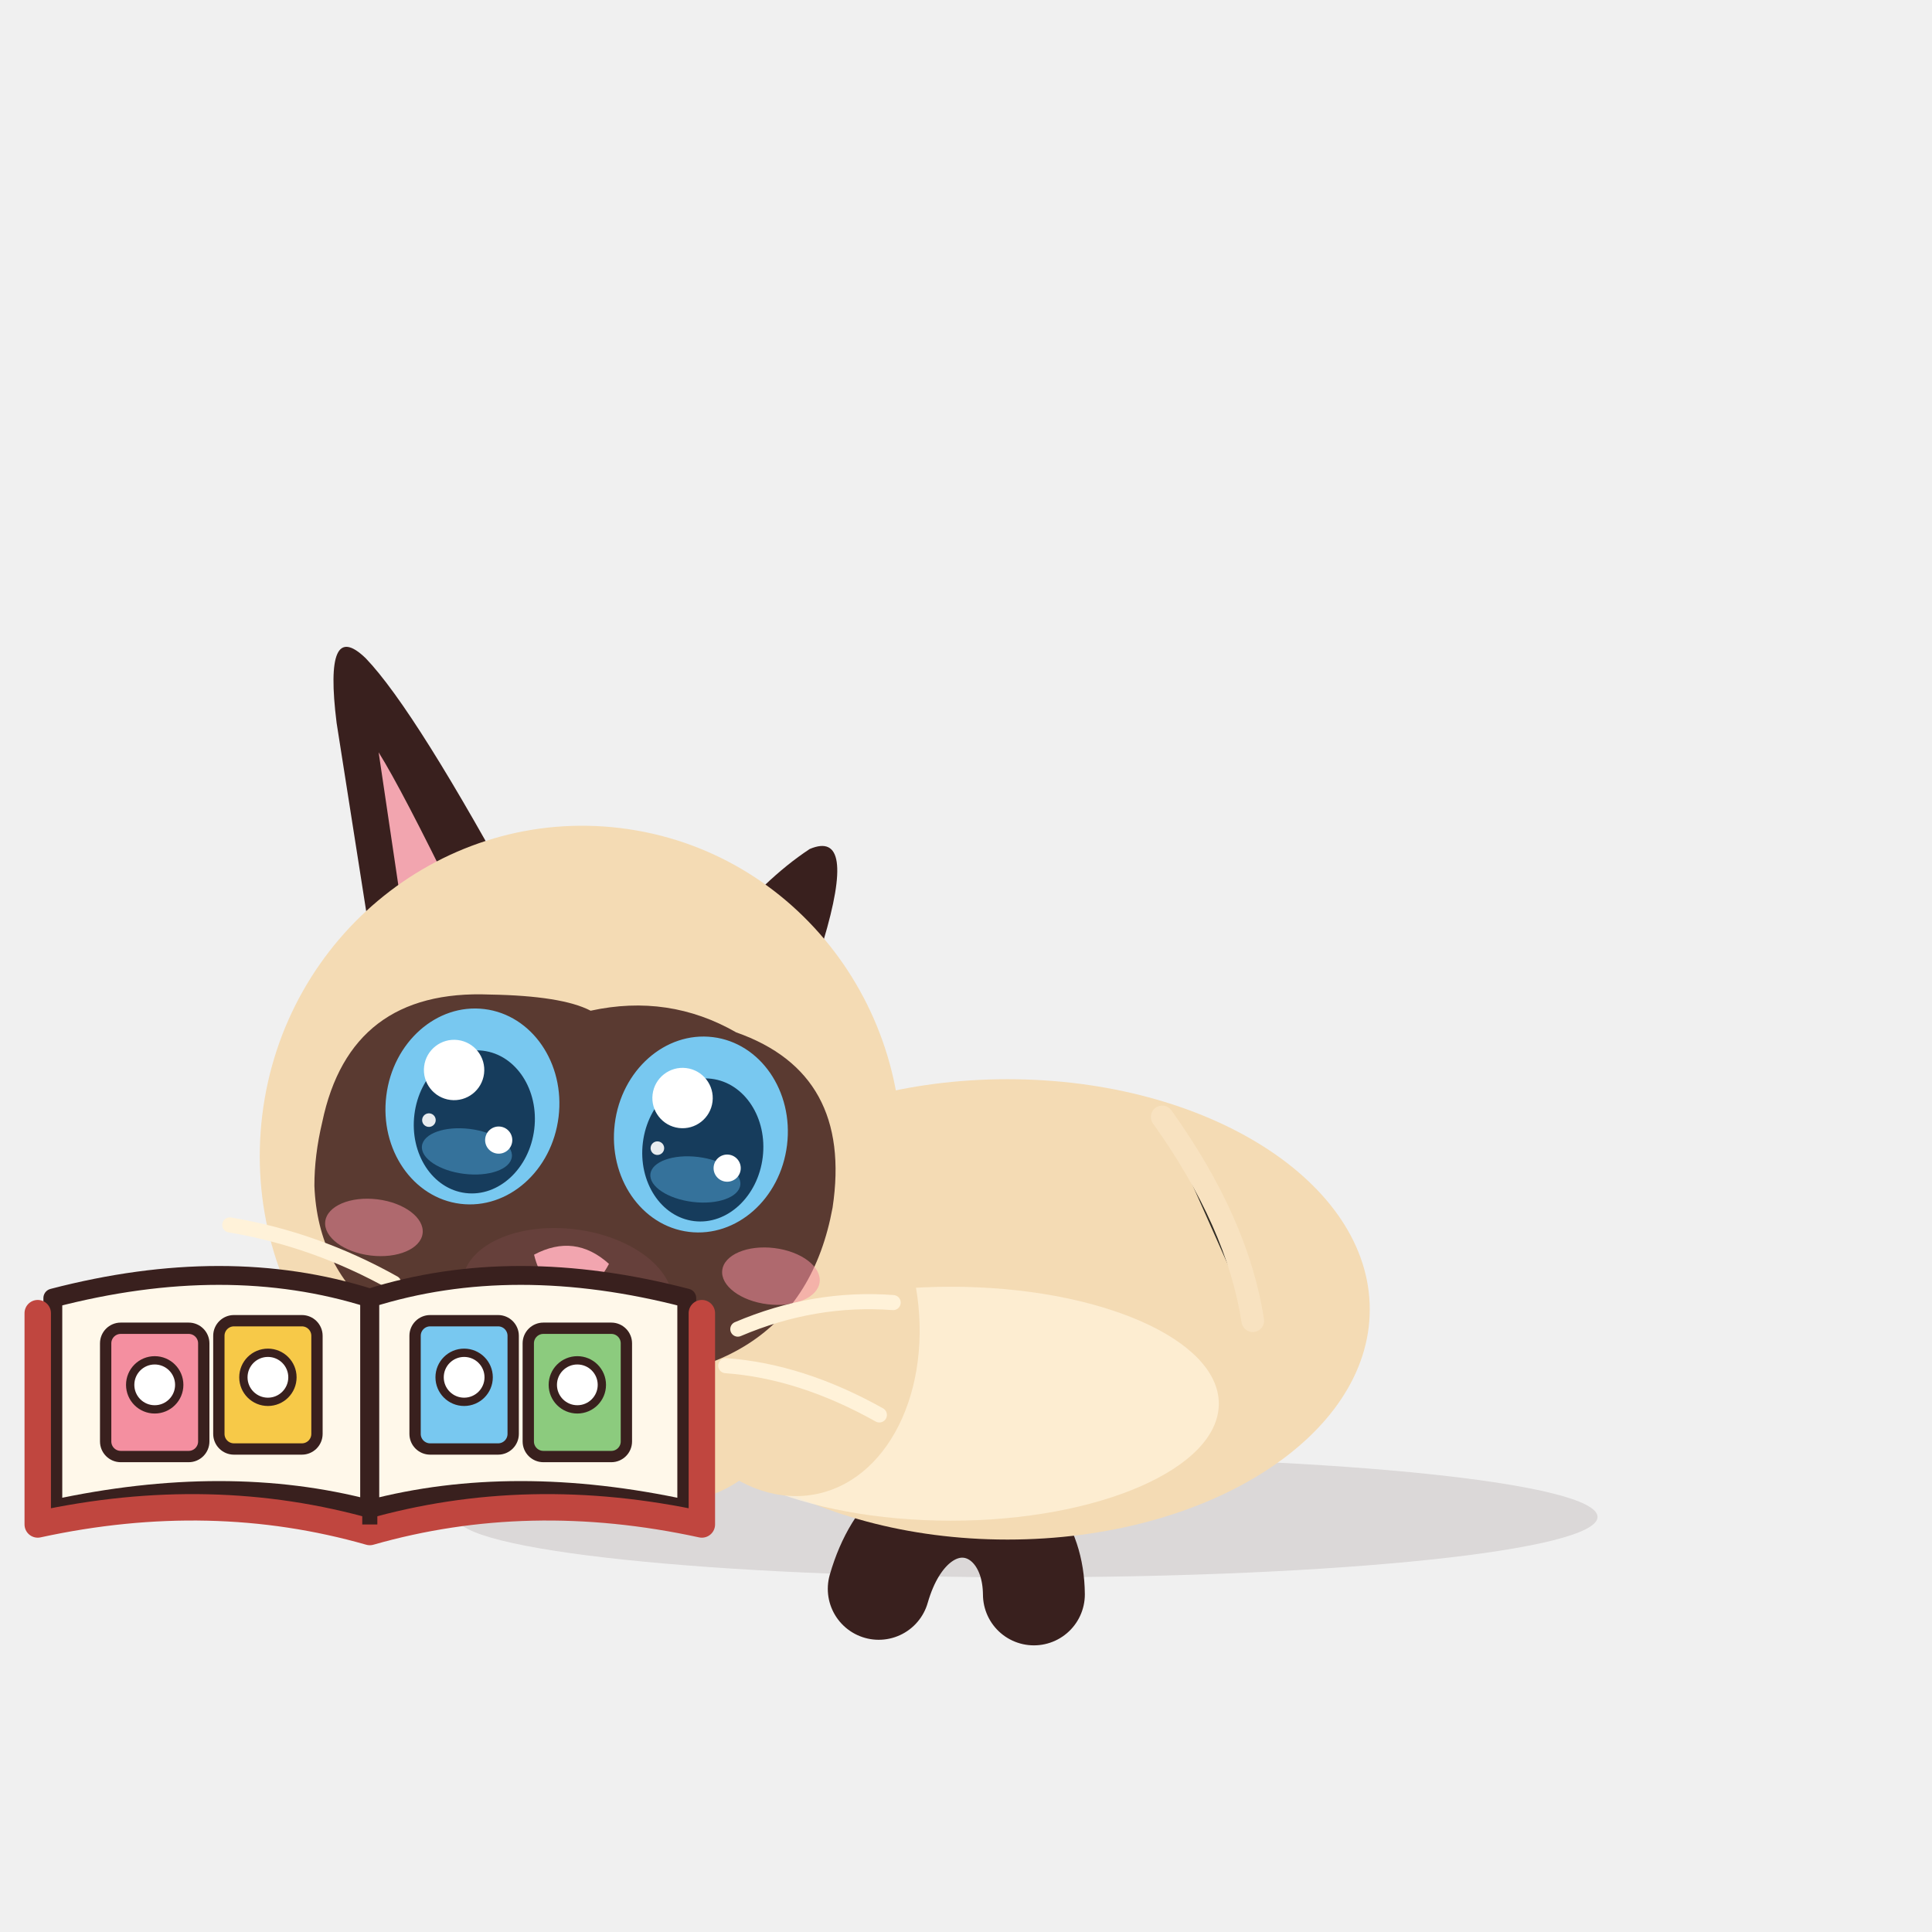
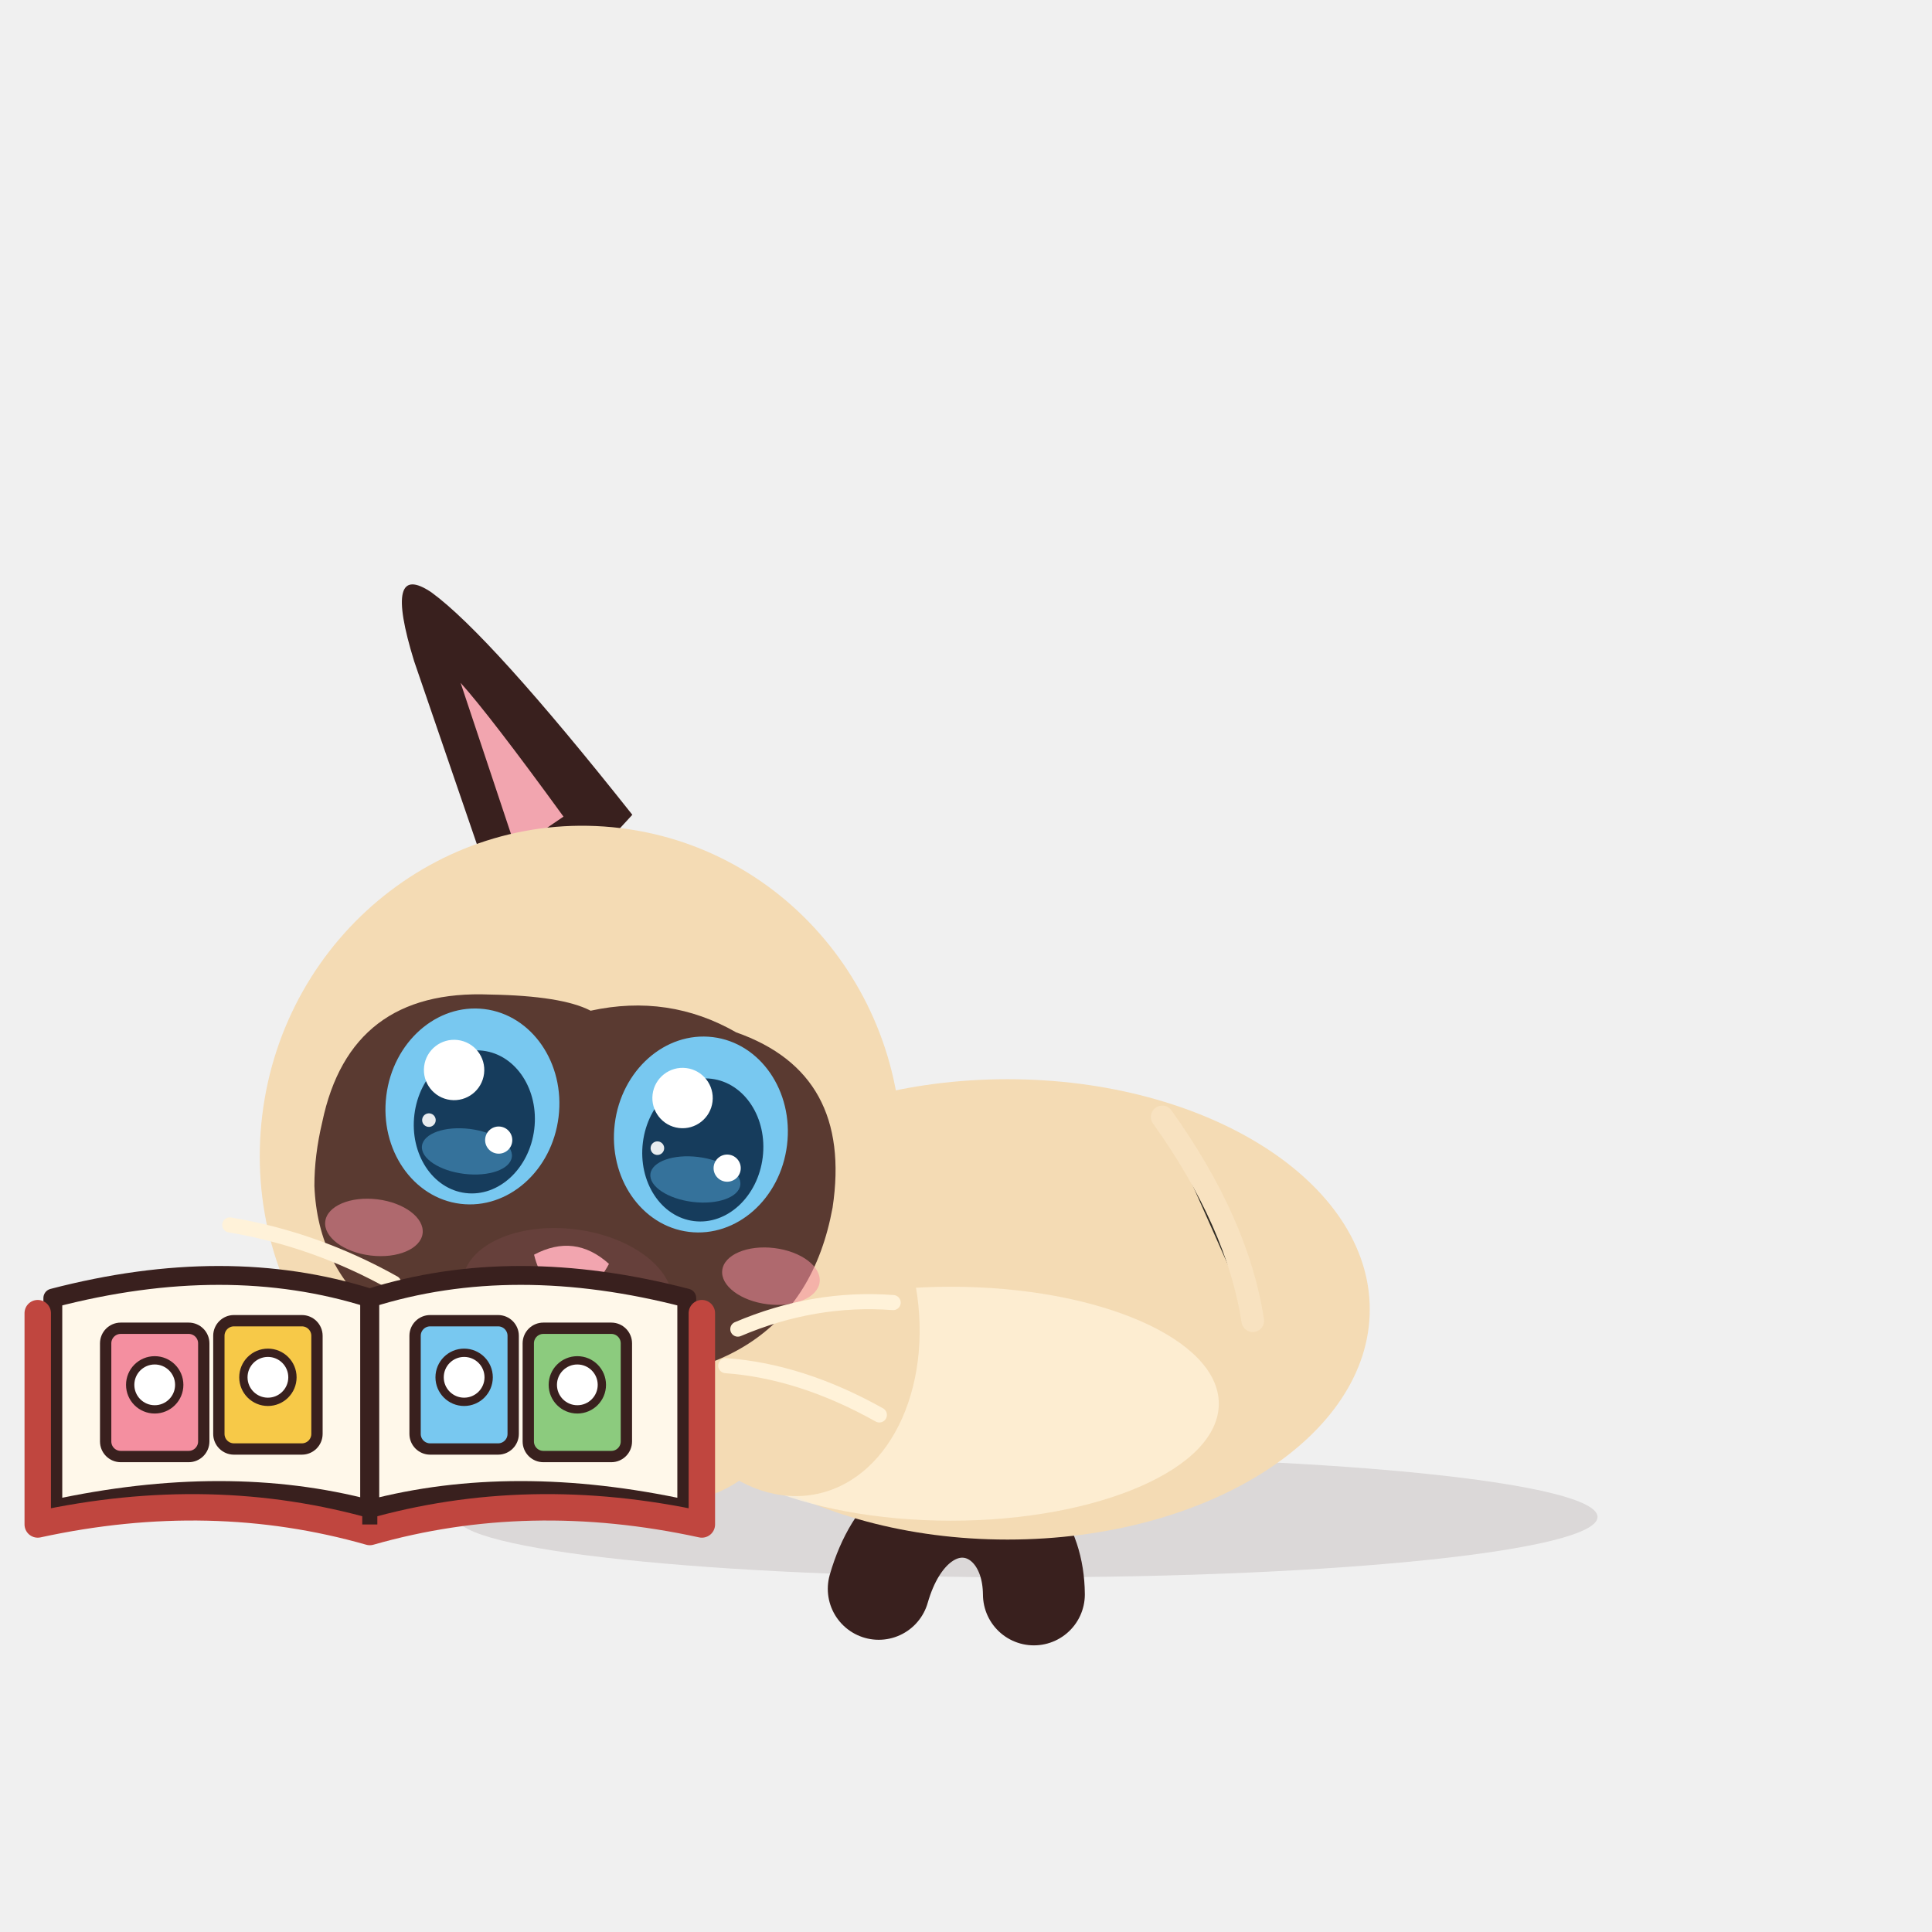
<svg xmlns="http://www.w3.org/2000/svg" viewBox="0 0 512 512" width="512" height="512" role="img" aria-label="Azami · Dort">
  <style>
*{animation-fill-mode:both}
- #character{transform-box:view-box;transform-origin:255px 402px}#core{transform-box:view-box;transform-origin:268px 330px}#neck{transform-box:view-box;transform-origin:196px 300px}#head{transform-box:view-box;transform-origin:178px 290px}#ear-left{transform-box:view-box;transform-origin:112px 170px}#ear-right{transform-box:view-box;transform-origin:231px 170px}#tail{transform-box:view-box;transform-origin:339px 296px}#tail-tip{transform-box:view-box;transform-origin:377px 214px}#eye-l{transform-box:view-box;transform-origin:146px 211px}#eye-r{transform-box:view-box;transform-origin:207px 211px}#pupils-l{transform-box:view-box;transform-origin:146px 211px}#pupils-r{transform-box:view-box;transform-origin:207px 211px}#mouth-open{transform-box:view-box;transform-origin:177px 262px}#blush{transform-box:view-box;transform-origin:177px 245px}#whiskers{transform-box:view-box;transform-origin:177px 262px}#front-near{transform-box:view-box;transform-origin:211px 312px}#front-far{transform-box:view-box;transform-origin:210px 312px}#back-near{transform-box:view-box;transform-origin:324px 316px}#back-far{transform-box:view-box;transform-origin:320px 316px}#Xz0{transform-box:view-box;transform-origin:280px 232px}#Xz1{transform-box:view-box;transform-origin:330px 178px}#Xz2{transform-box:view-box;transform-origin:392px 112px}#Xpage{transform-box:view-box;transform-origin:98px 372px}#Xnew{transform-box:view-box;transform-origin:50px 286px}#Xalbum{transform-box:view-box;transform-origin:98px 400px}#Xsp1{transform-box:view-box;transform-origin:20px 262px}#Xsp2{transform-box:view-box;transform-origin:90px 246px}#Xsp3{transform-box:view-box;transform-origin:58px 228px}
- #Xnew{opacity:0}#Xpage{opacity:0}#Xsp1{opacity:0}#Xsp2{opacity:0}#Xsp3{opacity:0}#Xz0{opacity:0}#Xz1{opacity:0}#Xz2{opacity:0}#eyes-blink{opacity:0}#eyes-happy{opacity:0}#mouth-open{opacity:0}#character{transform:translate(0px,50px) rotate(0deg) scale(1,1)}#front-near{transform:translate(-6px,-6px) rotate(84deg) scale(1,1)}#front-far{transform:translate(-2px,-10px) rotate(80deg) scale(1,1)}#back-near{transform:translate(-4px,-8px) rotate(78deg) scale(1,1)}#back-far{transform:translate(0px,-10px) rotate(74deg) scale(1,1)}#head{transform:translate(6px,16px) rotate(7deg) scale(1,1)}#neck{transform:translate(0px,8px) rotate(4deg) scale(1,1)}#tail{transform:translate(0px,6px) rotate(68deg) scale(1,1)}#tail-tip{transform:translate(0px,0px) rotate(-40deg) scale(1,1)}#ear-left{transform:translate(0px,0px) rotate(-8deg) scale(1,1)}#ear-right{transform:translate(0px,0px) rotate(6deg) scale(1,1)}#eye-l{transform:translate(0px,0px) rotate(0deg) scale(1,1)}#eye-r{transform:translate(0px,0px) rotate(0deg) scale(1,1)}#eyes-blink{transform:translate(0px,0px) rotate(0deg) scale(1,1)}#ground-shadow{transform:translate(0px,0px) rotate(0deg) scale(1.08,1)}
- #character{animation:k-character 6.0s infinite}
+ #character{transform-box:view-box;transform-origin:255px 402px}#core{transform-box:view-box;transform-origin:268px 330px}#neck{transform-box:view-box;transform-origin:196px 300px}#head{transform-box:view-box;transform-origin:178px 290px}#ear-left{transform-box:view-box;transform-origin:112px 170px}#ear-right{transform-box:view-box;transform-origin:231px 170px}#tail{transform-box:view-box;transform-origin:339px 296px}#tail-tip{transform-box:view-box;transform-origin:377px 214px}#eye-l{transform-box:view-box;transform-origin:146px 211px}#eye-r{transform-box:view-box;transform-origin:207px 211px}#pupils-l{transform-box:view-box;transform-origin:146px 211px}#pupils-r{transform-box:view-box;transform-origin:207px 211px}#mouth-open{transform-box:view-box;transform-origin:177px 262px}#blush{transform-box:view-box;transform-origin:177px 245px}#whiskers{transform-box:view-box;transform-origin:177px 262px}#front-near{transform-box:view-box;transform-origin:211px 312px}#front-far{transform-box:view-box;transform-origin:210px 312px}#back-near{transform-box:view-box;transform-origin:324px 316px}#back-far{transform-box:view-box;transform-origin:320px 316px}#ground-shadow{transform-box:view-box;transform-origin:252px 402px}#Xz0{transform-box:view-box;transform-origin:232px 214px}#Xz1{transform-box:view-box;transform-origin:214px 150px}#Xz2{transform-box:view-box;transform-origin:184px 74px}#Xpage{transform-box:view-box;transform-origin:98px 372px}#Xnew{transform-box:view-box;transform-origin:50px 286px}#Xalbum{transform-box:view-box;transform-origin:98px 400px}#Xsp1{transform-box:view-box;transform-origin:20px 262px}#Xsp2{transform-box:view-box;transform-origin:90px 246px}#Xsp3{transform-box:view-box;transform-origin:58px 228px}
+ #Xnew{opacity:0}#Xpage{opacity:0}#Xsp1{opacity:0}#Xsp2{opacity:0}#Xsp3{opacity:0}#Xz0{opacity:0}#Xz1{opacity:0}#Xz2{opacity:0}#eyes-blink{opacity:0}#eyes-happy{opacity:0}#mouth-open{opacity:0}#character{transform:translate(0px,50px) rotate(0deg) scale(1,1)}#front-near{transform:translate(-6px,-6px) rotate(84deg) scale(1,1)}#front-far{transform:translate(-2px,-10px) rotate(80deg) scale(1,1)}#back-near{transform:translate(-4px,-8px) rotate(78deg) scale(1,1)}#back-far{transform:translate(0px,-10px) rotate(74deg) scale(1,1)}#head{transform:translate(6px,16px) rotate(7deg) scale(1,1)}#neck{transform:translate(0px,8px) rotate(4deg) scale(1,1)}#tail{transform:translate(0px,6px) rotate(68deg) scale(1,1)}#tail-tip{transform:translate(0px,0px) rotate(-40deg) scale(1,1)}#ear-left{transform:translate(0px,0px) rotate(-18deg) scale(1,1)}#ear-right{transform:translate(0px,0px) rotate(16deg) scale(1,1)}#eye-l{transform:translate(0px,0px) rotate(0deg) scale(1,1)}#eye-r{transform:translate(0px,0px) rotate(0deg) scale(1,1)}#eyes-blink{transform:translate(0px,0px) rotate(0deg) scale(1,1)}#ground-shadow{transform:translate(0px,0px) rotate(0deg) scale(1.08,1)}
+ #character{animation:k-character 6.0s infinite both}
@keyframes k-character{0.0%{transform:translate(0px,50px) rotate(0deg) scale(1,1);opacity:1;animation-timing-function:linear}100.0%{transform:translate(0px,50px) rotate(0deg) scale(1,1);opacity:1;animation-timing-function:linear}}
- #front-near{animation:k-front-near 6.0s infinite}
+ #front-near{animation:k-front-near 6.0s infinite both}
@keyframes k-front-near{0.0%{transform:translate(-6px,-6px) rotate(84deg) scale(1,1);opacity:1;animation-timing-function:linear}100.0%{transform:translate(-6px,-6px) rotate(84deg) scale(1,1);opacity:1;animation-timing-function:linear}}
- #front-far{animation:k-front-far 6.0s infinite}
+ #front-far{animation:k-front-far 6.0s infinite both}
@keyframes k-front-far{0.0%{transform:translate(-2px,-10px) rotate(80deg) scale(1,1);opacity:1;animation-timing-function:linear}100.0%{transform:translate(-2px,-10px) rotate(80deg) scale(1,1);opacity:1;animation-timing-function:linear}}
- #back-near{animation:k-back-near 6.0s infinite}
+ #back-near{animation:k-back-near 6.0s infinite both}
@keyframes k-back-near{0.0%{transform:translate(-4px,-8px) rotate(78deg) scale(1,1);opacity:1;animation-timing-function:linear}100.0%{transform:translate(-4px,-8px) rotate(78deg) scale(1,1);opacity:1;animation-timing-function:linear}}
- #back-far{animation:k-back-far 6.0s infinite}
+ #back-far{animation:k-back-far 6.0s infinite both}
@keyframes k-back-far{0.0%{transform:translate(0px,-10px) rotate(74deg) scale(1,1);opacity:1;animation-timing-function:linear}100.0%{transform:translate(0px,-10px) rotate(74deg) scale(1,1);opacity:1;animation-timing-function:linear}}
- #head{animation:k-head 6.0s infinite}
+ #head{animation:k-head 6.0s infinite both}
@keyframes k-head{0.0%{transform:translate(6px,16px) rotate(7deg) scale(1,1);opacity:1;animation-timing-function:linear}100.0%{transform:translate(6px,16px) rotate(7deg) scale(1,1);opacity:1;animation-timing-function:linear}}
- #neck{animation:k-neck 6.0s infinite}
+ #neck{animation:k-neck 6.0s infinite both}
@keyframes k-neck{0.0%{transform:translate(0px,8px) rotate(4deg) scale(1,1);opacity:1;animation-timing-function:linear}100.0%{transform:translate(0px,8px) rotate(4deg) scale(1,1);opacity:1;animation-timing-function:linear}}
- #tail{animation:k-tail 6.0s infinite}
+ #tail{animation:k-tail 6.0s infinite both}
@keyframes k-tail{0.0%{transform:translate(0px,6px) rotate(68deg) scale(1,1);opacity:1;animation-timing-function:linear}100.0%{transform:translate(0px,6px) rotate(68deg) scale(1,1);opacity:1;animation-timing-function:linear}}
- #tail-tip{animation:k-tail-tip 6.0s infinite}
+ #tail-tip{animation:k-tail-tip 6.0s infinite both}
@keyframes k-tail-tip{0.0%{transform:translate(0px,0px) rotate(-40deg) scale(1,1);opacity:1;animation-timing-function:linear}33.333%{transform:translate(0px,0px) rotate(-40deg) scale(1,1);opacity:1;animation-timing-function:cubic-bezier(.45,0,.55,1)}41.667%{transform:translate(0px,0px) rotate(-58deg) scale(1,1);opacity:1;animation-timing-function:cubic-bezier(.45,0,.55,1)}51.667%{transform:translate(0px,0px) rotate(-40deg) scale(1,1);opacity:1;animation-timing-function:cubic-bezier(.45,0,.55,1)}100.0%{transform:translate(0px,0px) rotate(-40deg) scale(1,1);opacity:1;animation-timing-function:linear}}
- #ear-left{animation:k-ear-left 6.0s infinite}
- @keyframes k-ear-left{0.0%{transform:translate(0px,0px) rotate(-8deg) scale(1,1);opacity:1;animation-timing-function:linear}100.0%{transform:translate(0px,0px) rotate(-8deg) scale(1,1);opacity:1;animation-timing-function:linear}}
- #ear-right{animation:k-ear-right 6.0s infinite}
- @keyframes k-ear-right{0.0%{transform:translate(0px,0px) rotate(6deg) scale(1,1);opacity:1;animation-timing-function:linear}60.0%{transform:translate(0px,0px) rotate(6deg) scale(1,1);opacity:1;animation-timing-function:cubic-bezier(.5,0,.75,0)}61.667%{transform:translate(0px,0px) rotate(18deg) scale(1,1);opacity:1;animation-timing-function:cubic-bezier(.34,1.56,.64,1)}64.167%{transform:translate(0px,0px) rotate(4deg) scale(1,1);opacity:1;animation-timing-function:cubic-bezier(.2,.8,.3,1)}66.667%{transform:translate(0px,0px) rotate(6deg) scale(1,1);opacity:1;animation-timing-function:linear}100.0%{transform:translate(0px,0px) rotate(6deg) scale(1,1);opacity:1;animation-timing-function:linear}}
- #eye-l{animation:k-eye-l 6.0s infinite}
+ #ear-left{animation:k-ear-left 6.0s infinite both}
+ @keyframes k-ear-left{0.0%{transform:translate(0px,0px) rotate(-18deg) scale(1,1);opacity:1;animation-timing-function:linear}100.0%{transform:translate(0px,0px) rotate(-18deg) scale(1,1);opacity:1;animation-timing-function:linear}}
+ #ear-right{animation:k-ear-right 6.0s infinite both}
+ @keyframes k-ear-right{0.0%{transform:translate(0px,0px) rotate(16deg) scale(1,1);opacity:1;animation-timing-function:linear}60.0%{transform:translate(0px,0px) rotate(16deg) scale(1,1);opacity:1;animation-timing-function:cubic-bezier(.5,0,.75,0)}61.667%{transform:translate(0px,0px) rotate(28deg) scale(1,1);opacity:1;animation-timing-function:cubic-bezier(.34,1.56,.64,1)}64.167%{transform:translate(0px,0px) rotate(14deg) scale(1,1);opacity:1;animation-timing-function:cubic-bezier(.2,.8,.3,1)}66.667%{transform:translate(0px,0px) rotate(16deg) scale(1,1);opacity:1;animation-timing-function:linear}100.0%{transform:translate(0px,0px) rotate(16deg) scale(1,1);opacity:1;animation-timing-function:linear}}
+ #eye-l{animation:k-eye-l 6.0s infinite both}
@keyframes k-eye-l{0.0%{transform:translate(0px,0px) rotate(0deg) scale(1,1);opacity:0;animation-timing-function:linear}100.0%{transform:translate(0px,0px) rotate(0deg) scale(1,1);opacity:0;animation-timing-function:linear}}
- #eye-r{animation:k-eye-r 6.0s infinite}
+ #eye-r{animation:k-eye-r 6.0s infinite both}
@keyframes k-eye-r{0.0%{transform:translate(0px,0px) rotate(0deg) scale(1,1);opacity:0;animation-timing-function:linear}100.0%{transform:translate(0px,0px) rotate(0deg) scale(1,1);opacity:0;animation-timing-function:linear}}
- #eyes-blink{animation:k-eyes-blink 6.0s infinite}
+ #eyes-blink{animation:k-eyes-blink 6.0s infinite both}
@keyframes k-eyes-blink{0.0%{transform:translate(0px,0px) rotate(0deg) scale(1,1);opacity:1;animation-timing-function:linear}100.0%{transform:translate(0px,0px) rotate(0deg) scale(1,1);opacity:1;animation-timing-function:linear}}
- #ground-shadow{animation:k-ground-shadow 6.0s infinite}
+ #ground-shadow{animation:k-ground-shadow 6.0s infinite both}
@keyframes k-ground-shadow{0.0%{transform:translate(0px,0px) rotate(0deg) scale(1.08,1);opacity:1;animation-timing-function:linear}100.0%{transform:translate(0px,0px) rotate(0deg) scale(1.08,1);opacity:1;animation-timing-function:linear}}
- #Xz0{animation:k-Xz0 6.0s infinite}
- @keyframes k-Xz0{0.0%{transform:translate(0px,14px) rotate(-8deg) scale(0.5,0.5);opacity:0;animation-timing-function:steps(1,end)}2.5%{transform:translate(0px,0px) rotate(-4deg) scale(0.8,0.8);opacity:1;animation-timing-function:cubic-bezier(.2,.8,.3,1)}33.333%{transform:translate(10px,-26px) rotate(6deg) scale(1.05,1.05);opacity:1;animation-timing-function:cubic-bezier(.45,0,.55,1)}48.333%{transform:translate(16px,-44px) rotate(10deg) scale(1.15,1.15);opacity:0;animation-timing-function:linear}100.0%{transform:translate(0px,0px) rotate(0deg) scale(1,1);opacity:0;animation-timing-function:linear}}
- #Xz1{animation:k-Xz1 6.0s infinite}
- @keyframes k-Xz1{0.0%{transform:translate(0px,0px) rotate(0deg) scale(1,1);opacity:0;animation-timing-function:linear}23.333%{transform:translate(0px,14px) rotate(-8deg) scale(0.5,0.5);opacity:0;animation-timing-function:steps(1,end)}25.833%{transform:translate(0px,0px) rotate(-4deg) scale(0.8,0.8);opacity:1;animation-timing-function:cubic-bezier(.2,.8,.3,1)}56.667%{transform:translate(10px,-26px) rotate(6deg) scale(1.05,1.05);opacity:1;animation-timing-function:cubic-bezier(.45,0,.55,1)}71.667%{transform:translate(16px,-44px) rotate(10deg) scale(1.15,1.15);opacity:0;animation-timing-function:linear}100.0%{transform:translate(0px,0px) rotate(0deg) scale(1,1);opacity:0;animation-timing-function:linear}}
- #Xz2{animation:k-Xz2 6.0s infinite}
- @keyframes k-Xz2{0.0%{transform:translate(0px,0px) rotate(0deg) scale(1,1);opacity:0;animation-timing-function:linear}46.667%{transform:translate(0px,14px) rotate(-8deg) scale(0.5,0.5);opacity:0;animation-timing-function:steps(1,end)}49.167%{transform:translate(0px,0px) rotate(-4deg) scale(0.8,0.8);opacity:1;animation-timing-function:cubic-bezier(.2,.8,.3,1)}80.0%{transform:translate(10px,-26px) rotate(6deg) scale(1.05,1.05);opacity:1;animation-timing-function:cubic-bezier(.45,0,.55,1)}95.0%{transform:translate(16px,-44px) rotate(10deg) scale(1.15,1.15);opacity:0;animation-timing-function:linear}100.0%{transform:translate(0px,0px) rotate(0deg) scale(1,1);opacity:0;animation-timing-function:linear}}
- #core{animation:c-core 3.0s infinite}
+ #Xz0{animation:k-Xz0 6.0s infinite both}
+ @keyframes k-Xz0{0.0%{transform:translate(-36px,104px) rotate(-8deg) scale(0.3,0.3);opacity:0;animation-timing-function:steps(1,end)}2.0%{transform:translate(-28.8px,83.2px) rotate(-6deg) scale(0.45,0.45);opacity:1;animation-timing-function:cubic-bezier(.2,.8,.3,1)}26.667%{transform:translate(0px,0px) rotate(4deg) scale(1,1);opacity:1;animation-timing-function:cubic-bezier(.45,0,.55,1)}43.333%{transform:translate(-6px,-18px) rotate(8deg) scale(1.1,1.1);opacity:0;animation-timing-function:linear}100.0%{transform:translate(0px,0px) rotate(0deg) scale(1,1);opacity:0;animation-timing-function:linear}}
+ #Xz1{animation:k-Xz1 6.0s infinite both}
+ @keyframes k-Xz1{0.0%{transform:translate(0px,0px) rotate(0deg) scale(1,1);opacity:0;animation-timing-function:linear}23.333%{transform:translate(-18px,168px) rotate(-8deg) scale(0.3,0.3);opacity:0;animation-timing-function:steps(1,end)}25.333%{transform:translate(-14.4px,134.4px) rotate(-6deg) scale(0.45,0.45);opacity:1;animation-timing-function:cubic-bezier(.2,.8,.3,1)}50.0%{transform:translate(0px,0px) rotate(4deg) scale(1,1);opacity:1;animation-timing-function:cubic-bezier(.45,0,.55,1)}66.667%{transform:translate(-6px,-18px) rotate(8deg) scale(1.1,1.1);opacity:0;animation-timing-function:linear}100.0%{transform:translate(0px,0px) rotate(0deg) scale(1,1);opacity:0;animation-timing-function:linear}}
+ #Xz2{animation:k-Xz2 6.0s infinite both}
+ @keyframes k-Xz2{0.0%{transform:translate(0px,0px) rotate(0deg) scale(1,1);opacity:0;animation-timing-function:linear}46.667%{transform:translate(12px,244px) rotate(-8deg) scale(0.3,0.3);opacity:0;animation-timing-function:steps(1,end)}48.667%{transform:translate(9.6px,195.2px) rotate(-6deg) scale(0.45,0.45);opacity:1;animation-timing-function:cubic-bezier(.2,.8,.3,1)}73.333%{transform:translate(0px,0px) rotate(4deg) scale(1,1);opacity:1;animation-timing-function:cubic-bezier(.45,0,.55,1)}90.0%{transform:translate(-6px,-18px) rotate(8deg) scale(1.1,1.1);opacity:0;animation-timing-function:linear}100.0%{transform:translate(0px,0px) rotate(0deg) scale(1,1);opacity:0;animation-timing-function:linear}}
+ #core{animation:c-core 3.0s infinite both}
@keyframes c-core{0.0%{transform:translate(0px,0px) rotate(0deg) scale(1,1);opacity:1;animation-timing-function:cubic-bezier(.45,0,.55,1)}46.667%{transform:translate(0px,-2.5px) rotate(0deg) scale(1.02,1.045);opacity:1;animation-timing-function:cubic-bezier(.45,0,.55,1)}100.0%{transform:translate(0px,0px) rotate(0deg) scale(1,1);opacity:1;animation-timing-function:cubic-bezier(.45,0,.55,1)}}
- #whiskers{animation:c-whiskers 3.0s infinite}
+ #whiskers{animation:c-whiskers 3.0s infinite both}
@keyframes c-whiskers{0.0%{transform:translate(0px,0px) rotate(0deg) scale(1,1);opacity:1;animation-timing-function:cubic-bezier(.45,0,.55,1)}46.667%{transform:translate(0px,-1.5px) rotate(0deg) scale(1,1);opacity:1;animation-timing-function:cubic-bezier(.45,0,.55,1)}100.0%{transform:translate(0px,0px) rotate(0deg) scale(1,1);opacity:1;animation-timing-function:cubic-bezier(.45,0,.55,1)}}
@media(prefers-reduced-motion:reduce){*{animation:none!important}}
</style>
  <g id="ground-shadow">
    <ellipse cx="252" cy="402" rx="140" ry="16" fill="#39201E" opacity=".12" />
  </g>
  <g id="character">
    <g id="tail">
      <path d="M334 302 C363 286 384 250 377 212" stroke="#39201E" stroke-width="27" stroke-linecap="round" fill="none" />
      <path d="M336 302 C365 279 379 251 374 226" stroke="#6B403A" stroke-width="4" stroke-linecap="round" fill="none" opacity=".28" />
      <g id="tail-tip">
        <path d="M377 213 C370 180 401 171 414 195" stroke="#39201E" stroke-width="27" stroke-linecap="round" fill="none" />
      </g>
    </g>
    <g id="back-far">
      <path d="M320 313 Q314 343 322 376" stroke="#DFC49F" stroke-width="26" fill="none" stroke-linecap="round" />
      <ellipse cx="324" cy="384" rx="19" ry="14" fill="#39201E" />
    </g>
    <g id="front-far">
      <path d="M210 309 Q198 344 205 377" stroke="#E6CCA7" stroke-width="27" fill="none" stroke-linecap="round" />
      <ellipse cx="205" cy="385" rx="19" ry="13" fill="#39201E" />
    </g>
    <g id="core">
      <ellipse cx="267" cy="297" rx="96" ry="61" fill="#F4DBB4" />
      <ellipse cx="252" cy="322" rx="71" ry="31" fill="#FFF2D9" opacity=".78" />
      <ellipse cx="206" cy="296" rx="37" ry="51" transform="rotate(-12 206 296)" fill="#F4DBB4" />
      <path d="M308 246 Q328 274 332 300" stroke="#F9E4C3" stroke-width="6" opacity=".8" stroke-linecap="round" />
    </g>
    <g id="back-near">
      <path d="M324 313 Q332 342 335 377" stroke="#F4DBB4" stroke-width="29" fill="none" stroke-linecap="round" />
      <ellipse cx="337" cy="384" rx="21" ry="15" fill="#39201E" />
    </g>
    <g id="neck">
      <ellipse cx="196" cy="276" rx="39" ry="51" transform="rotate(-10 196 276)" fill="#F4DBB4" />
    </g>
    <g id="head">
      <g id="ear-left">
        <path d="M130 178 Q102 124 89 110 Q78 99 81 127 L92 206Z" fill="#39201E" />
        <path d="M112 175 Q98 145 92 135 L98 181Z" fill="#F2A5AF" />
      </g>
      <g id="ear-right">
        <path d="M206 177 Q219 129 239 108 Q250 100 248 131 L253 196Z" fill="#39201E" />
        <path d="M220 174 Q235 146 241 133 L242 176Z" fill="#F2A5AF" />
      </g>
      <ellipse cx="176" cy="220" rx="85" ry="87" fill="#F4DBB4" />
      <path d="M107 220 Q110 184 147 181 Q166 179 174 182 Q194 175 213 183 Q245 190 244 226 Q241 276 179 280 Q114 280 107 237 Q106 229 107 220Z" fill="#5A3A31" />
      <g id="blush">
        <ellipse cx="124" cy="246" rx="13" ry="7.5" fill="#F48FA0" opacity=".55" />
        <ellipse cx="230" cy="246" rx="13" ry="7.5" fill="#F48FA0" opacity=".55" />
      </g>
      <g id="eye-l">
        <g transform="translate(146 211)">
          <g id="pupils-l">
            <ellipse rx="23" ry="26" fill="#78C8F0" />
            <ellipse cx="1" cy="4" rx="16" ry="19" fill="#163C5C" />
            <ellipse cx="0" cy="12" rx="12" ry="6" fill="#4E9FCF" opacity=".55" />
            <circle cx="-6" cy="-9" r="8" fill="#FFFFFF" />
            <circle cx="8" cy="8" r="3.6" fill="#FFFFFF" />
            <circle cx="-11" cy="5" r="1.8" fill="#FFFFFF" opacity=".9" />
          </g>
        </g>
      </g>
      <g id="eye-r">
        <g transform="translate(207 211)">
          <g id="pupils-r">
            <ellipse rx="23" ry="26" fill="#78C8F0" />
            <ellipse cx="1" cy="4" rx="16" ry="19" fill="#163C5C" />
            <ellipse cx="0" cy="12" rx="12" ry="6" fill="#4E9FCF" opacity=".55" />
            <circle cx="-6" cy="-9" r="8" fill="#FFFFFF" />
            <circle cx="8" cy="8" r="3.6" fill="#FFFFFF" />
            <circle cx="-11" cy="5" r="1.8" fill="#FFFFFF" opacity=".9" />
          </g>
        </g>
      </g>
      <g id="eyes-blink">
        <path d="M126 213 Q146 219 166 213 M187 213 Q207 219 228 213" stroke="#FFF2D9" stroke-width="7" stroke-linecap="round" fill="none" />
      </g>
      <g id="eyes-happy">
        <path d="M127 218 Q146 194 165 218 M188 218 Q207 194 226 218" stroke="#FFF2D9" stroke-width="7.5" stroke-linecap="round" fill="none" />
      </g>
      <ellipse cx="177" cy="257" rx="28" ry="17" fill="#66403B" />
      <path d="M167 248 Q177 241 187 248 Q184 256 177 258 Q170 256 167 248Z" fill="#F2A5AF" />
      <g id="mouth-smile" stroke="#F2A5AF" stroke-width="3.8" stroke-linecap="round" fill="none">
        <path d="M177 257 V262 M177 262 Q169 272 161 264 M177 262 Q185 272 193 264" />
      </g>
      <g id="mouth-open">
        <ellipse cx="177" cy="268" rx="11" ry="13" fill="#8F4357" />
        <path d="M170 274 Q177 266 184 274 Q177 281 170 274Z" fill="#F6A2B0" />
      </g>
      <g id="whiskers" stroke="#FFF2D9" stroke-width="4" stroke-linecap="round" fill="none">
        <path d="M131 260 Q109 251 86 250 M134 270 Q111 268 91 278 M223 261 Q242 250 263 249 M221 271 Q241 270 263 279" />
      </g>
    </g>
    <g id="front-near">
      <path d="M211 309 Q203 343 215 375" stroke="#DFC49F" stroke-width="35" fill="none" stroke-linecap="round" />
      <path d="M211 309 Q203 343 215 375" stroke="#F4DBB4" stroke-width="29" fill="none" stroke-linecap="round" />
      <ellipse cx="215" cy="385" rx="21" ry="16" fill="#39201E" />
      <path d="M209 389 L209 394 M220 389 L220 394" stroke="#F2C8A5" stroke-width="2" opacity=".56" />
    </g>
  </g>
  <g id="Xalbum">
    <path d="M14 344 Q60 332 98 344 L98 400 Q60 390 14 400 Z" fill="#FFF8EA" stroke="#39201E" stroke-width="5" stroke-linejoin="round" />
    <path d="M98 344 Q136 332 182 344 L182 400 Q136 390 98 400 Z" fill="#FFF8EA" stroke="#39201E" stroke-width="5" stroke-linejoin="round" />
    <path d="M10 348 L10 404 Q56 394 98 406 Q140 394 186 404 L186 348" fill="none" stroke="#C0463F" stroke-width="7" stroke-linejoin="round" stroke-linecap="round" />
    <rect x="28" y="352" width="26" height="34" rx="4" fill="#F48FA0" stroke="#39201E" stroke-width="3" />
    <circle cx="41" cy="367" r="6.5" fill="#FFFFFF" stroke="#39201E" stroke-width="2.2" />
    <rect x="58" y="350" width="26" height="34" rx="4" fill="#F7C948" stroke="#39201E" stroke-width="3" />
    <circle cx="71" cy="365" r="6.5" fill="#FFFFFF" stroke="#39201E" stroke-width="2.2" />
    <rect x="110" y="350" width="26" height="34" rx="4" fill="#78C8F0" stroke="#39201E" stroke-width="3" />
    <circle cx="123" cy="365" r="6.5" fill="#FFFFFF" stroke="#39201E" stroke-width="2.2" />
    <rect x="140" y="352" width="26" height="34" rx="4" fill="#8CCB7E" stroke="#39201E" stroke-width="3" />
    <circle cx="153" cy="367" r="6.5" fill="#FFFFFF" stroke="#39201E" stroke-width="2.2" />
    <path d="M98 344 L98 404" stroke="#39201E" stroke-width="4" />
  </g>
  <g id="Xpage">
    <path d="M98 344 Q136 332 182 344 L182 400 Q136 390 98 400 Z" fill="#FFFDF6" stroke="#39201E" stroke-width="5" stroke-linejoin="round" />
    <path d="M112 356 L166 356 M112 368 L160 368 M112 380 L150 380" stroke="#E5D5BA" stroke-width="4" stroke-linecap="round" />
  </g>
  <g id="Xnew">
    <g transform="translate(-52 -16)">
      <rect x="82" y="276" width="40" height="52" rx="7" fill="#A89BE8" stroke="#39201E" stroke-width="4" />
      <rect x="88" y="282" width="28" height="40" rx="4" fill="none" stroke="#FFFFFF" stroke-width="2.5" opacity=".7" />
      <path d="M102 290 l3.6 7.4 8.1 1.2 -5.9 5.7 1.4 8.1 -7.2 -3.8 -7.2 3.8 1.4 -8.1 -5.9 -5.7 8.1 -1.2z" fill="#F7C948" stroke="#39201E" stroke-width="2.2" stroke-linejoin="round" />
    </g>
  </g>
  <g id="Xsp1">
    <path transform="translate(20 262) scale(0.8)" d="M0 -14 Q2.6 -2.6 14 0 Q2.6 2.6 0 14 Q-2.6 2.6 -14 0 Q-2.6 -2.6 0 -14Z" fill="#F9C849" stroke="#39201E" stroke-width="2.5" />
  </g>
  <g id="Xsp2">
    <path transform="translate(90 246) scale(0.65)" d="M0 -14 Q2.6 -2.6 14 0 Q2.6 2.6 0 14 Q-2.6 2.6 -14 0 Q-2.6 -2.6 0 -14Z" fill="#F9C849" stroke="#39201E" stroke-width="2.5" />
  </g>
  <g id="Xsp3">
    <path transform="translate(58 228) scale(0.5)" d="M0 -14 Q2.6 -2.6 14 0 Q2.6 2.6 0 14 Q-2.6 2.6 -14 0 Q-2.6 -2.6 0 -14Z" fill="#FFFFFF" stroke="#39201E" stroke-width="2.5" />
  </g>
  <g id="Xz0">
-     <path d="M265.72 215.0 H294.28 L265.72 249.0 H294.28" fill="none" stroke="#FFFDF8" stroke-width="14.48" stroke-linecap="round" stroke-linejoin="round" />
-     <path d="M265.72 215.0 H294.28 L265.72 249.0 H294.28" fill="none" stroke="#39201E" stroke-width="7.48" stroke-linecap="round" stroke-linejoin="round" />
+     <path d="M217.72 197.0 H246.28 L217.72 231.0 H246.28" fill="none" stroke="#FFFDF8" stroke-width="14.48" stroke-linecap="round" stroke-linejoin="round" />
+     <path d="M217.72 197.0 H246.28 L217.72 231.0 H246.28" fill="none" stroke="#39201E" stroke-width="7.48" stroke-linecap="round" stroke-linejoin="round" />
  </g>
  <g id="Xz1">
-     <path d="M309.84 154.0 H350.16 L309.84 202.0 H350.16" fill="none" stroke="#FFFDF8" stroke-width="17.56" stroke-linecap="round" stroke-linejoin="round" />
-     <path d="M309.84 154.0 H350.16 L309.84 202.0 H350.16" fill="none" stroke="#39201E" stroke-width="10.56" stroke-linecap="round" stroke-linejoin="round" />
+     <path d="M193.84 126.0 H234.16 L193.84 174.0 H234.16" fill="none" stroke="#FFFDF8" stroke-width="17.56" stroke-linecap="round" stroke-linejoin="round" />
+     <path d="M193.84 126.0 H234.16 L193.84 174.0 H234.16" fill="none" stroke="#39201E" stroke-width="10.56" stroke-linecap="round" stroke-linejoin="round" />
  </g>
  <g id="Xz2">
-     <path d="M365.12 80.0 H418.88 L365.12 144.0 H418.88" fill="none" stroke="#FFFDF8" stroke-width="21.08" stroke-linecap="round" stroke-linejoin="round" />
-     <path d="M365.12 80.0 H418.88 L365.12 144.0 H418.88" fill="none" stroke="#39201E" stroke-width="14.08" stroke-linecap="round" stroke-linejoin="round" />
+     <path d="M157.12 42.0 H210.88 L157.12 106.0 H210.88" fill="none" stroke="#FFFDF8" stroke-width="21.08" stroke-linecap="round" stroke-linejoin="round" />
+     <path d="M157.12 42.0 H210.88 L157.12 106.0 H210.88" fill="none" stroke="#39201E" stroke-width="14.08" stroke-linecap="round" stroke-linejoin="round" />
  </g>
</svg>
